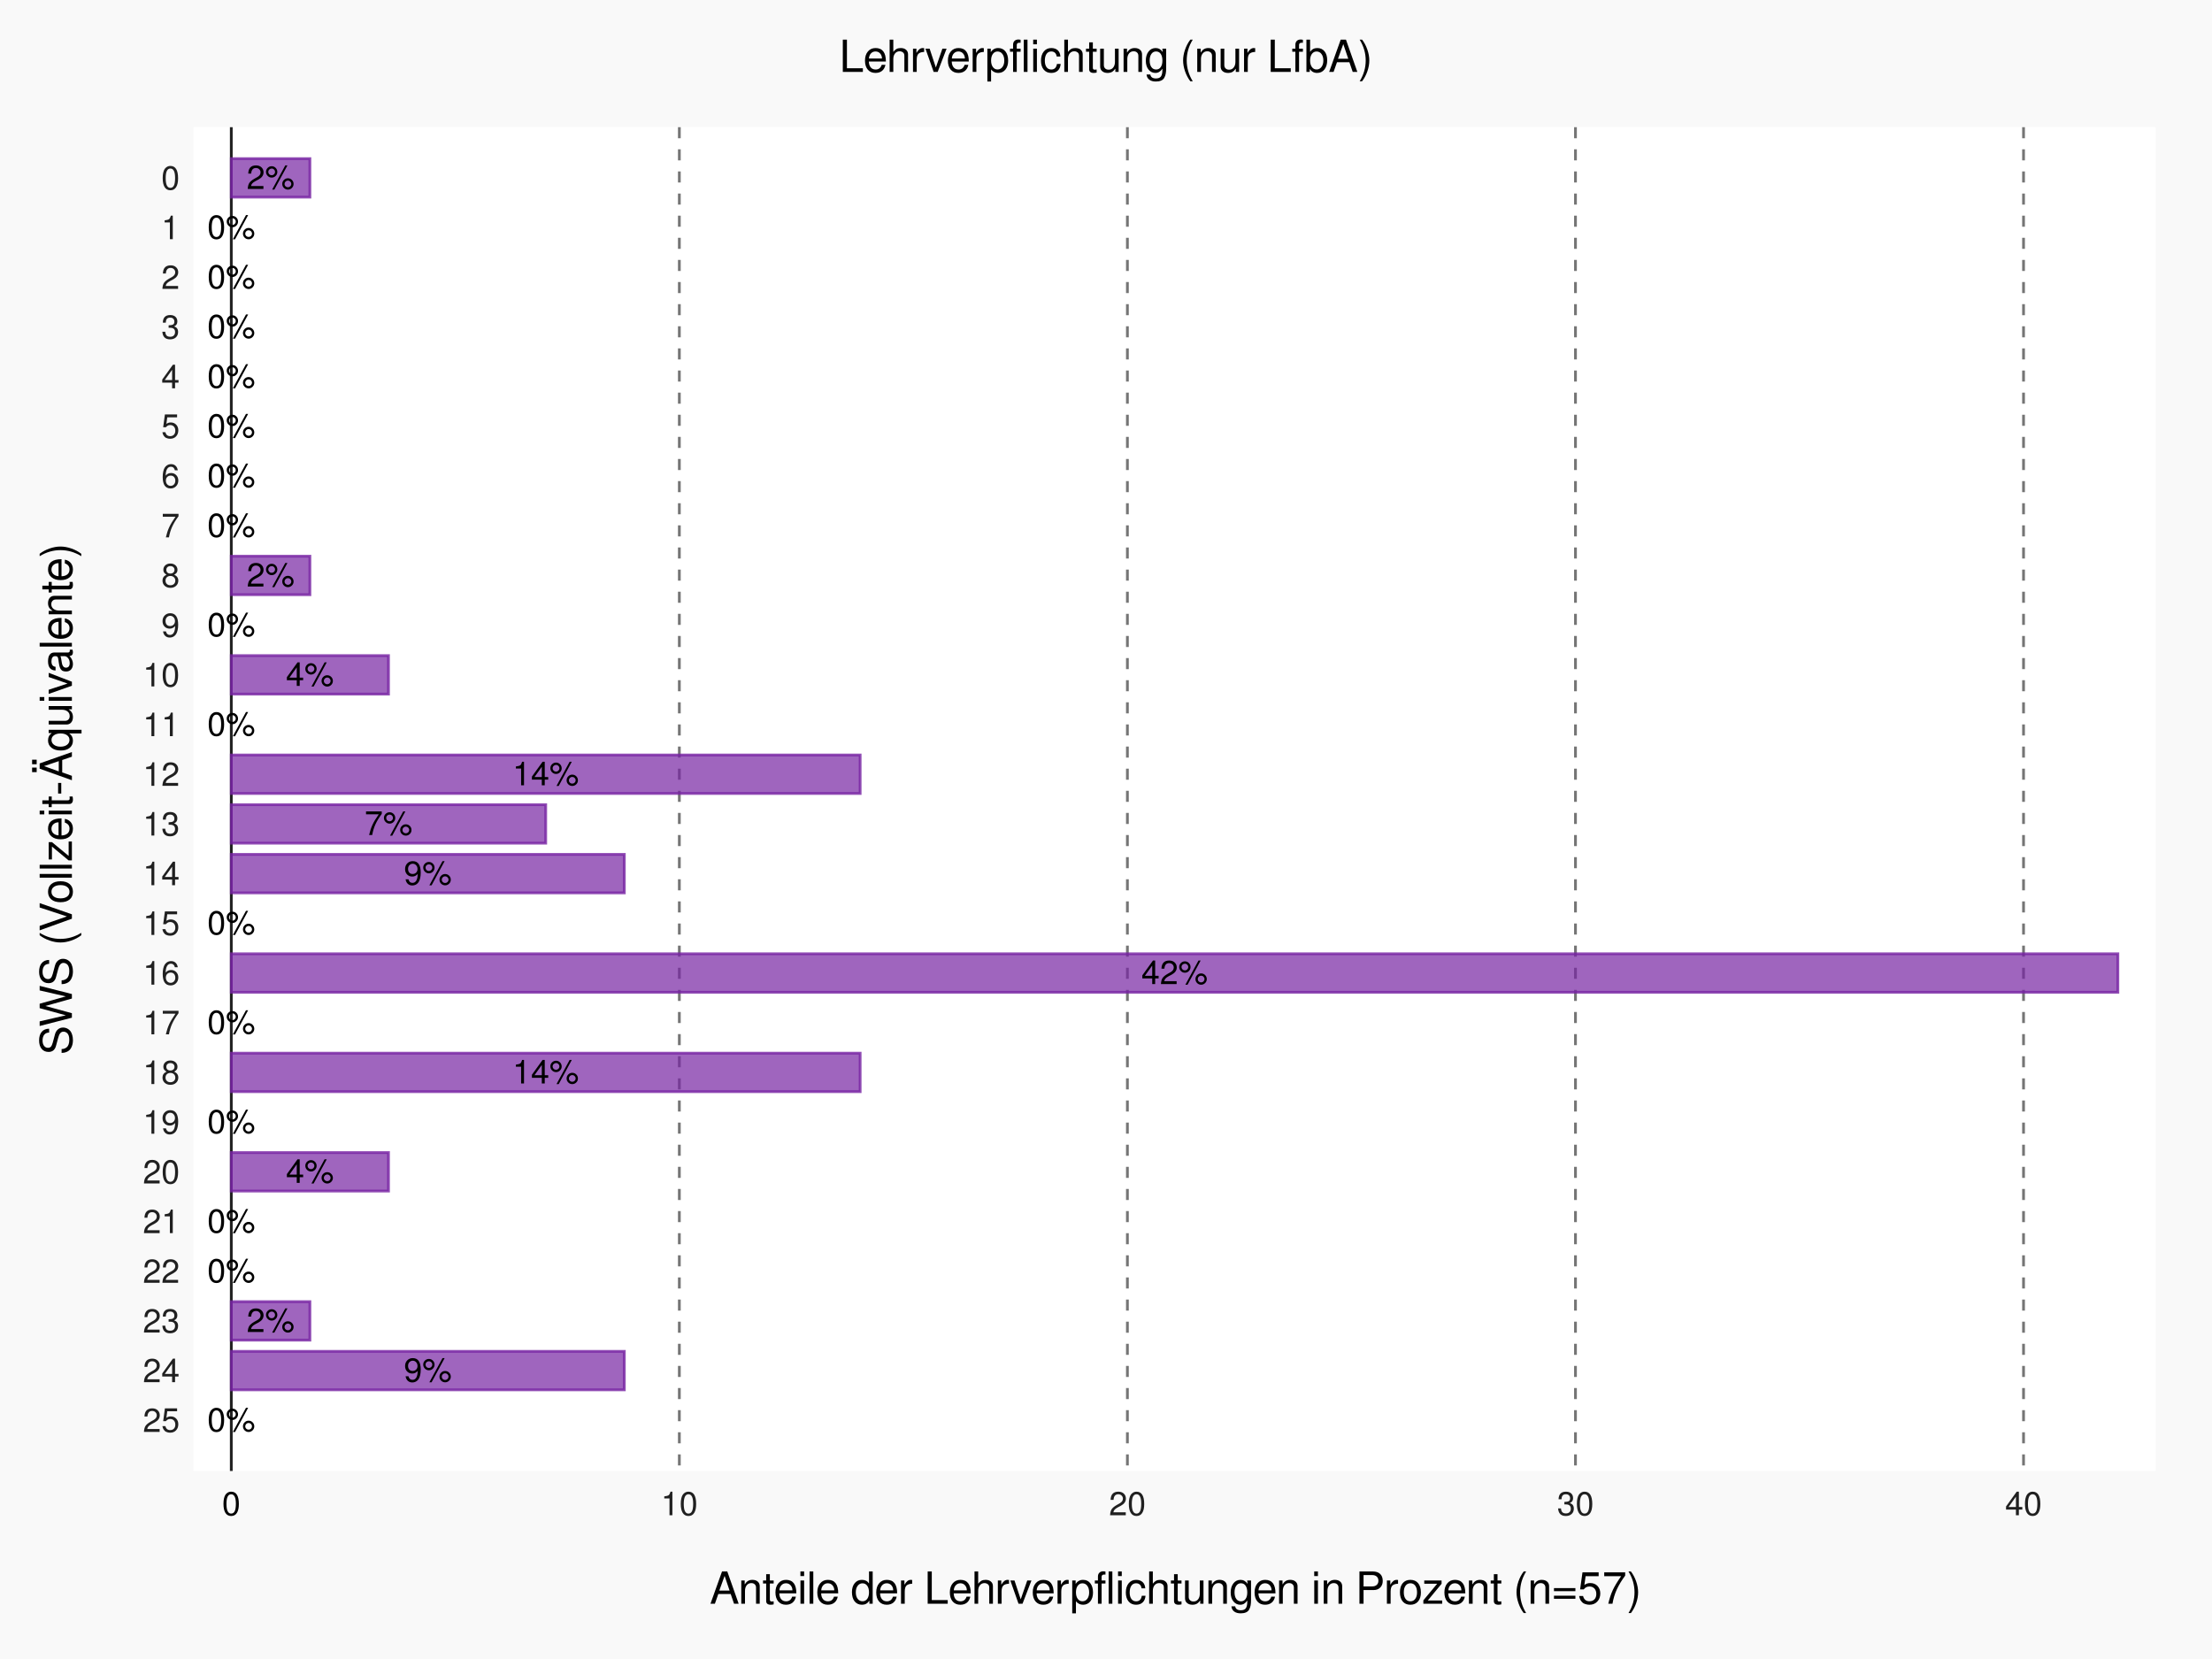
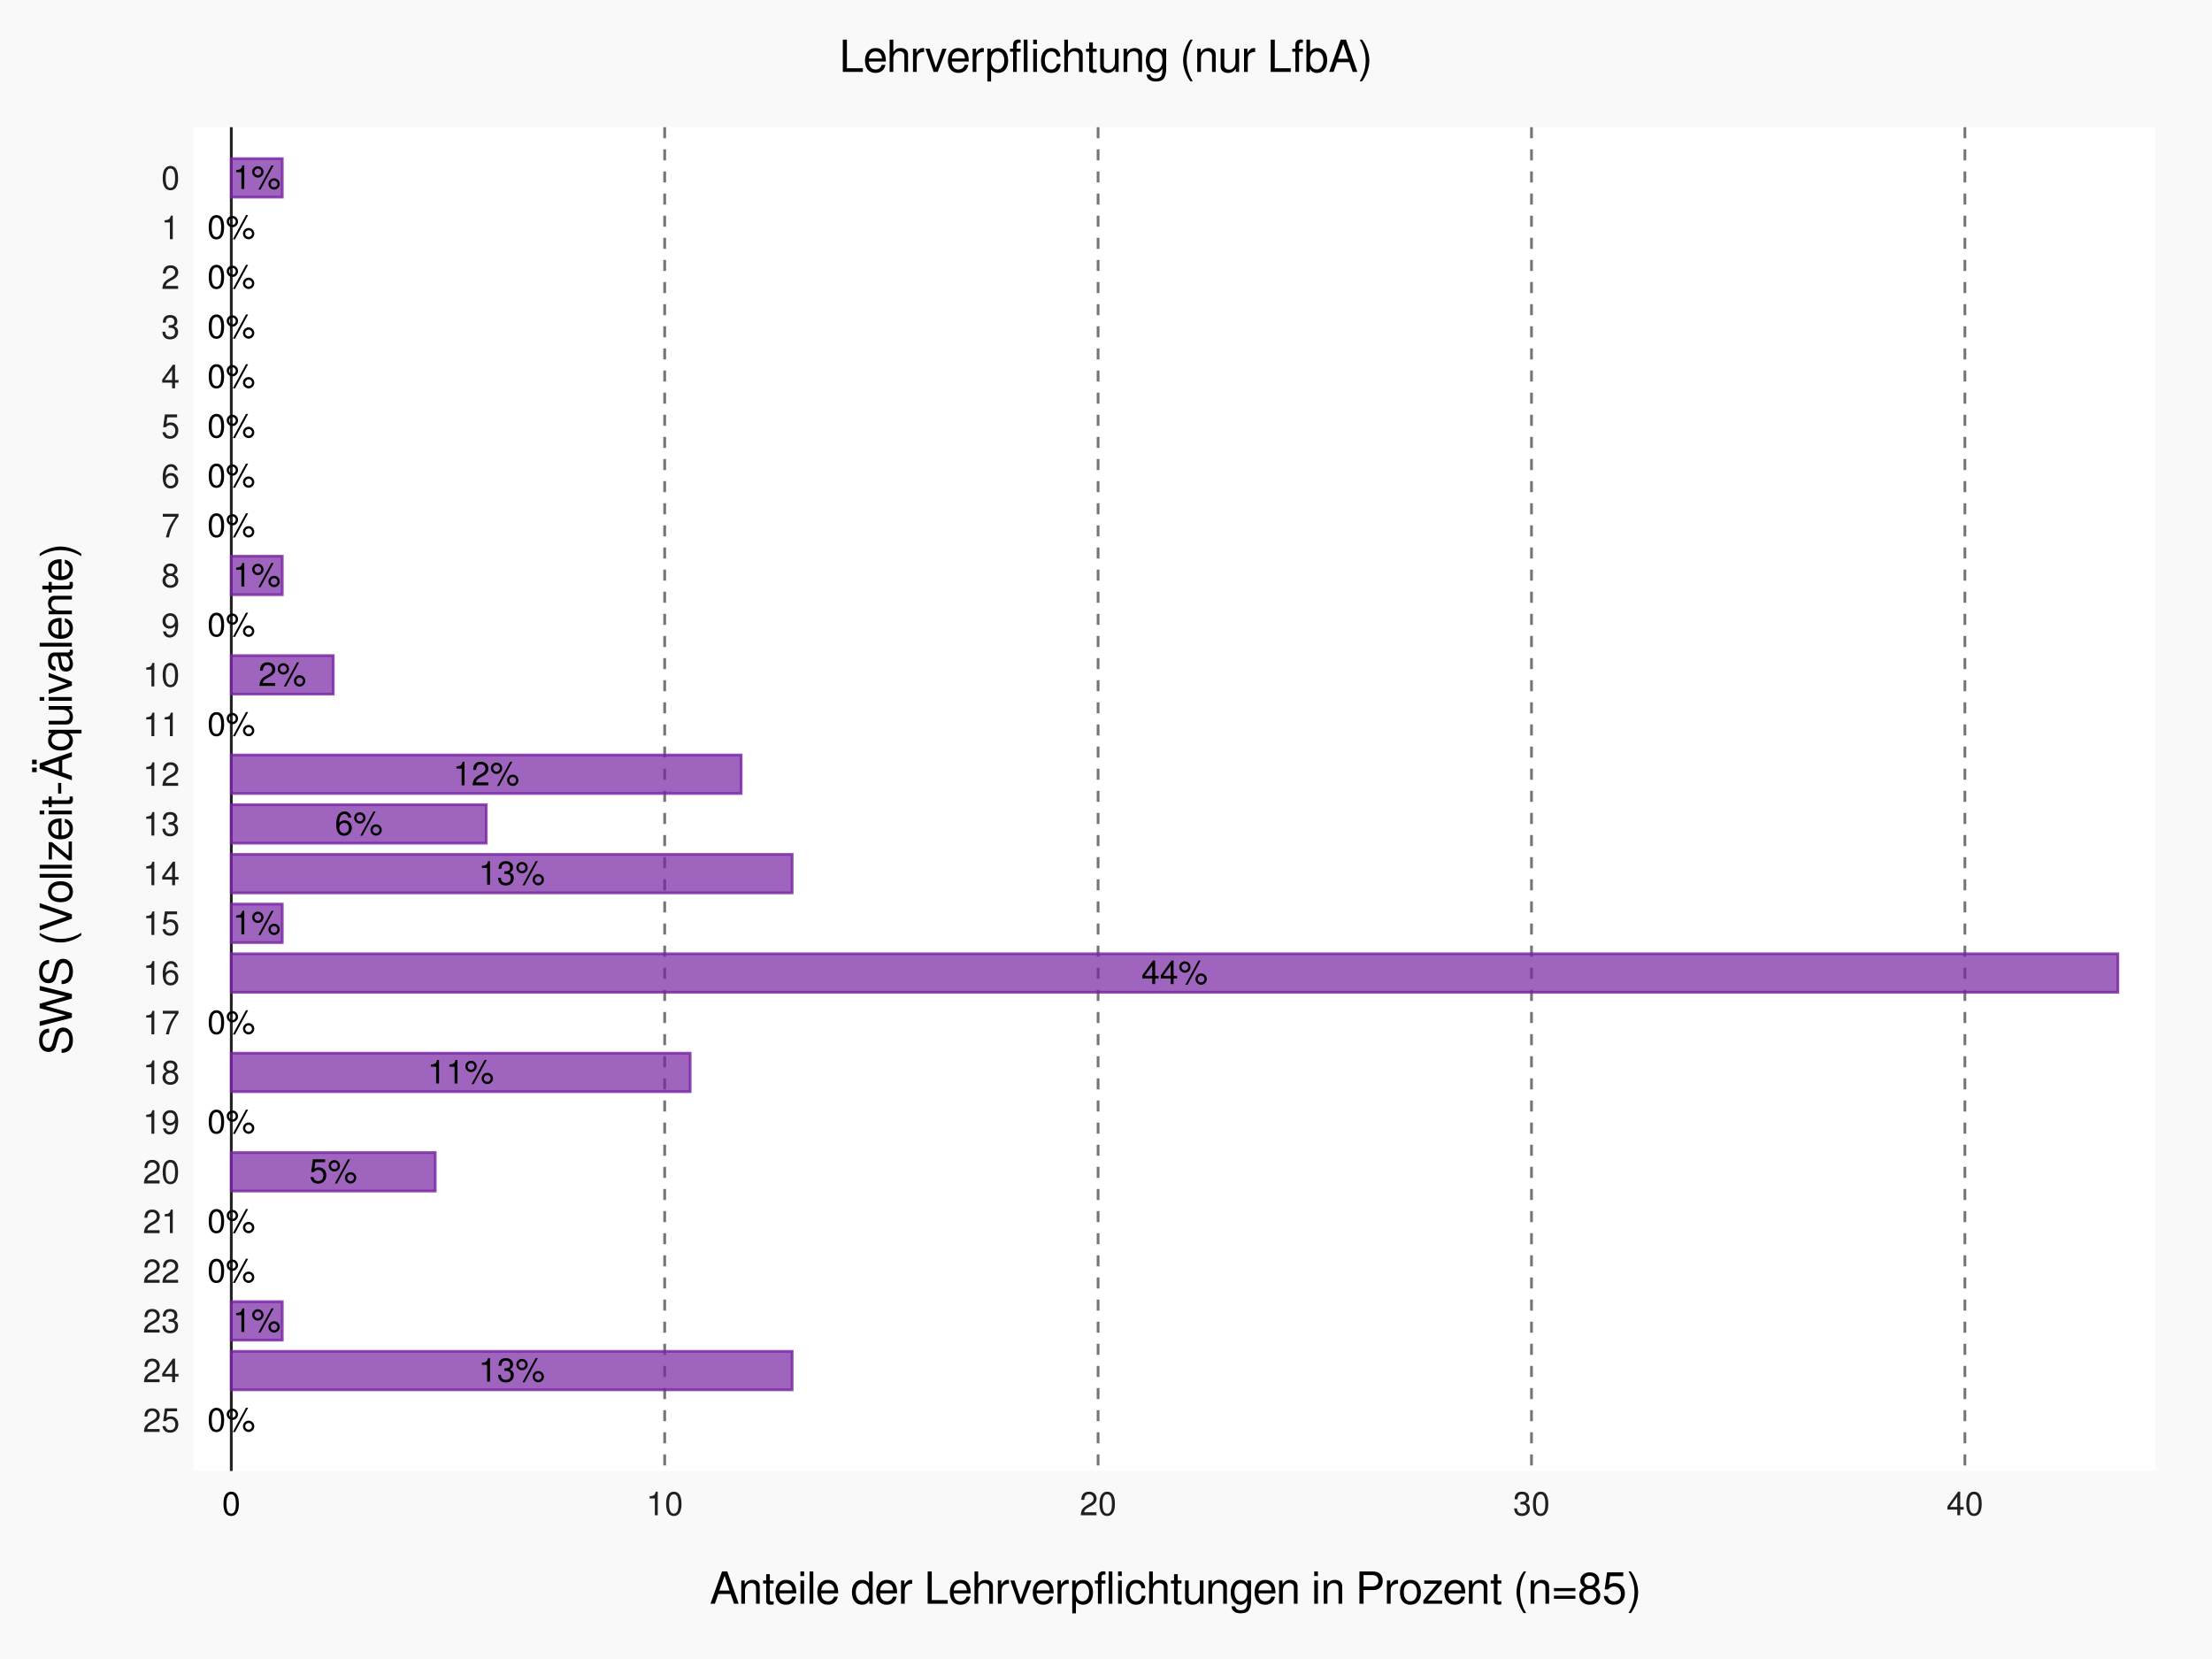
- <svg xmlns="http://www.w3.org/2000/svg" id="chart-bef33844-6b92-4ce4-8d4b-230823030026" class="pygal-chart" viewBox="0 0 800 600">
+ <svg xmlns="http://www.w3.org/2000/svg" id="chart-60f25c1f-f752-4a71-b10c-4fbd3a8f7c13" class="pygal-chart" viewBox="0 0 800 600">
  <defs>
-     <style type="text/css">#chart-bef33844-6b92-4ce4-8d4b-230823030026{-webkit-user-select:none;-webkit-font-smoothing:antialiased;font-family:FreeSans}#chart-bef33844-6b92-4ce4-8d4b-230823030026 .title{font-family:FreeSans;font-size:16px}#chart-bef33844-6b92-4ce4-8d4b-230823030026 .legends .legend text{font-family:FreeSans;font-size:14px}#chart-bef33844-6b92-4ce4-8d4b-230823030026 .axis text{font-family:FreeSans;font-size:12px}#chart-bef33844-6b92-4ce4-8d4b-230823030026 .axis text.major{font-family:FreeSans;font-size:12px}#chart-bef33844-6b92-4ce4-8d4b-230823030026 .text-overlay text.value{font-family:FreeSans;font-size:12px}#chart-bef33844-6b92-4ce4-8d4b-230823030026 .text-overlay text.label{font-family:FreeSans;font-size:12px}#chart-bef33844-6b92-4ce4-8d4b-230823030026 .tooltip{font-family:FreeSans;font-size:14px}#chart-bef33844-6b92-4ce4-8d4b-230823030026 text.no_data{font-family:FreeSans;font-size:64px}
- #chart-bef33844-6b92-4ce4-8d4b-230823030026{background-color:rgba(249,249,249,1)}#chart-bef33844-6b92-4ce4-8d4b-230823030026 path,#chart-bef33844-6b92-4ce4-8d4b-230823030026 line,#chart-bef33844-6b92-4ce4-8d4b-230823030026 rect,#chart-bef33844-6b92-4ce4-8d4b-230823030026 circle{-webkit-transition:150ms;-moz-transition:150ms;transition:150ms}#chart-bef33844-6b92-4ce4-8d4b-230823030026 .graph &gt; .background{fill:rgba(249,249,249,1)}#chart-bef33844-6b92-4ce4-8d4b-230823030026 .plot &gt; .background{fill:rgba(255,255,255,1)}#chart-bef33844-6b92-4ce4-8d4b-230823030026 .graph{fill:rgba(0,0,0,.87)}#chart-bef33844-6b92-4ce4-8d4b-230823030026 text.no_data{fill:rgba(0,0,0,1)}#chart-bef33844-6b92-4ce4-8d4b-230823030026 .title{fill:rgba(0,0,0,1)}#chart-bef33844-6b92-4ce4-8d4b-230823030026 .legends .legend text{fill:rgba(0,0,0,.87)}#chart-bef33844-6b92-4ce4-8d4b-230823030026 .legends .legend:hover text{fill:rgba(0,0,0,1)}#chart-bef33844-6b92-4ce4-8d4b-230823030026 .axis .line{stroke:rgba(0,0,0,1)}#chart-bef33844-6b92-4ce4-8d4b-230823030026 .axis .guide.line{stroke:rgba(0,0,0,.54)}#chart-bef33844-6b92-4ce4-8d4b-230823030026 .axis .major.line{stroke:rgba(0,0,0,.87)}#chart-bef33844-6b92-4ce4-8d4b-230823030026 .axis text.major{fill:rgba(0,0,0,1)}#chart-bef33844-6b92-4ce4-8d4b-230823030026 .axis.y .guides:hover .guide.line,#chart-bef33844-6b92-4ce4-8d4b-230823030026 .line-graph .axis.x .guides:hover .guide.line,#chart-bef33844-6b92-4ce4-8d4b-230823030026 .stackedline-graph .axis.x .guides:hover .guide.line,#chart-bef33844-6b92-4ce4-8d4b-230823030026 .xy-graph .axis.x .guides:hover .guide.line{stroke:rgba(0,0,0,1)}#chart-bef33844-6b92-4ce4-8d4b-230823030026 .axis .guides:hover text{fill:rgba(0,0,0,1)}#chart-bef33844-6b92-4ce4-8d4b-230823030026 .reactive{fill-opacity:.7;stroke-opacity:.8}#chart-bef33844-6b92-4ce4-8d4b-230823030026 .ci{stroke:rgba(0,0,0,.87)}#chart-bef33844-6b92-4ce4-8d4b-230823030026 .reactive.active,#chart-bef33844-6b92-4ce4-8d4b-230823030026 .active .reactive{fill-opacity:.8;stroke-opacity:.9;stroke-width:4}#chart-bef33844-6b92-4ce4-8d4b-230823030026 .ci .reactive.active{stroke-width:1.5}#chart-bef33844-6b92-4ce4-8d4b-230823030026 .series text{fill:rgba(0,0,0,1)}#chart-bef33844-6b92-4ce4-8d4b-230823030026 .tooltip rect{fill:rgba(255,255,255,1);stroke:rgba(0,0,0,1);-webkit-transition:opacity 150ms;-moz-transition:opacity 150ms;transition:opacity 150ms}#chart-bef33844-6b92-4ce4-8d4b-230823030026 .tooltip .label{fill:rgba(0,0,0,.87)}#chart-bef33844-6b92-4ce4-8d4b-230823030026 .tooltip .label{fill:rgba(0,0,0,.87)}#chart-bef33844-6b92-4ce4-8d4b-230823030026 .tooltip .legend{font-size:.8em;fill:rgba(0,0,0,.54)}#chart-bef33844-6b92-4ce4-8d4b-230823030026 .tooltip .x_label{font-size:.6em;fill:rgba(0,0,0,1)}#chart-bef33844-6b92-4ce4-8d4b-230823030026 .tooltip .xlink{font-size:.5em;text-decoration:underline}#chart-bef33844-6b92-4ce4-8d4b-230823030026 .tooltip .value{font-size:1.5em}#chart-bef33844-6b92-4ce4-8d4b-230823030026 .bound{font-size:.5em}#chart-bef33844-6b92-4ce4-8d4b-230823030026 .max-value{font-size:.75em;fill:rgba(0,0,0,.54)}#chart-bef33844-6b92-4ce4-8d4b-230823030026 .map-element{fill:rgba(255,255,255,1);stroke:rgba(0,0,0,.54) !important}#chart-bef33844-6b92-4ce4-8d4b-230823030026 .map-element .reactive{fill-opacity:inherit;stroke-opacity:inherit}#chart-bef33844-6b92-4ce4-8d4b-230823030026 .color-0,#chart-bef33844-6b92-4ce4-8d4b-230823030026 .color-0 a:visited{stroke:#7724a3;fill:#7724a3}#chart-bef33844-6b92-4ce4-8d4b-230823030026 .text-overlay .color-0 text{fill:black}
- #chart-bef33844-6b92-4ce4-8d4b-230823030026 text.no_data{text-anchor:middle}#chart-bef33844-6b92-4ce4-8d4b-230823030026 .guide.line{fill:none}#chart-bef33844-6b92-4ce4-8d4b-230823030026 .centered{text-anchor:middle}#chart-bef33844-6b92-4ce4-8d4b-230823030026 .title{text-anchor:middle}#chart-bef33844-6b92-4ce4-8d4b-230823030026 .legends .legend text{fill-opacity:1}#chart-bef33844-6b92-4ce4-8d4b-230823030026 .axis.x text{text-anchor:middle}#chart-bef33844-6b92-4ce4-8d4b-230823030026 .axis.x:not(.web) text[transform]{text-anchor:start}#chart-bef33844-6b92-4ce4-8d4b-230823030026 .axis.x:not(.web) text[transform].backwards{text-anchor:end}#chart-bef33844-6b92-4ce4-8d4b-230823030026 .axis.y text{text-anchor:end}#chart-bef33844-6b92-4ce4-8d4b-230823030026 .axis.y text[transform].backwards{text-anchor:start}#chart-bef33844-6b92-4ce4-8d4b-230823030026 .axis.y2 text{text-anchor:start}#chart-bef33844-6b92-4ce4-8d4b-230823030026 .axis.y2 text[transform].backwards{text-anchor:end}#chart-bef33844-6b92-4ce4-8d4b-230823030026 .axis .guide.line{stroke-dasharray:4,4}#chart-bef33844-6b92-4ce4-8d4b-230823030026 .axis .major.guide.line{stroke-dasharray:6,6}#chart-bef33844-6b92-4ce4-8d4b-230823030026 .horizontal .axis.y .guide.line,#chart-bef33844-6b92-4ce4-8d4b-230823030026 .horizontal .axis.y2 .guide.line,#chart-bef33844-6b92-4ce4-8d4b-230823030026 .vertical .axis.x .guide.line{opacity:0}#chart-bef33844-6b92-4ce4-8d4b-230823030026 .horizontal .axis.always_show .guide.line,#chart-bef33844-6b92-4ce4-8d4b-230823030026 .vertical .axis.always_show .guide.line{opacity:1 !important}#chart-bef33844-6b92-4ce4-8d4b-230823030026 .axis.y .guides:hover .guide.line,#chart-bef33844-6b92-4ce4-8d4b-230823030026 .axis.y2 .guides:hover .guide.line,#chart-bef33844-6b92-4ce4-8d4b-230823030026 .axis.x .guides:hover .guide.line{opacity:1}#chart-bef33844-6b92-4ce4-8d4b-230823030026 .axis .guides:hover text{opacity:1}#chart-bef33844-6b92-4ce4-8d4b-230823030026 .nofill{fill:none}#chart-bef33844-6b92-4ce4-8d4b-230823030026 .subtle-fill{fill-opacity:.2}#chart-bef33844-6b92-4ce4-8d4b-230823030026 .dot{stroke-width:1px;fill-opacity:1}#chart-bef33844-6b92-4ce4-8d4b-230823030026 .dot.active{stroke-width:5px}#chart-bef33844-6b92-4ce4-8d4b-230823030026 .dot.negative{fill:transparent}#chart-bef33844-6b92-4ce4-8d4b-230823030026 text,#chart-bef33844-6b92-4ce4-8d4b-230823030026 tspan{stroke:none !important}#chart-bef33844-6b92-4ce4-8d4b-230823030026 .series text.active{opacity:1}#chart-bef33844-6b92-4ce4-8d4b-230823030026 .tooltip rect{fill-opacity:.95;stroke-width:.5}#chart-bef33844-6b92-4ce4-8d4b-230823030026 .tooltip text{fill-opacity:1}#chart-bef33844-6b92-4ce4-8d4b-230823030026 .showable{visibility:hidden}#chart-bef33844-6b92-4ce4-8d4b-230823030026 .showable.shown{visibility:visible}#chart-bef33844-6b92-4ce4-8d4b-230823030026 .gauge-background{fill:rgba(229,229,229,1);stroke:none}#chart-bef33844-6b92-4ce4-8d4b-230823030026 .bg-lines{stroke:rgba(249,249,249,1);stroke-width:2px}</style>
+     <style type="text/css">#chart-60f25c1f-f752-4a71-b10c-4fbd3a8f7c13{-webkit-user-select:none;-webkit-font-smoothing:antialiased;font-family:FreeSans}#chart-60f25c1f-f752-4a71-b10c-4fbd3a8f7c13 .title{font-family:FreeSans;font-size:16px}#chart-60f25c1f-f752-4a71-b10c-4fbd3a8f7c13 .legends .legend text{font-family:FreeSans;font-size:14px}#chart-60f25c1f-f752-4a71-b10c-4fbd3a8f7c13 .axis text{font-family:FreeSans;font-size:12px}#chart-60f25c1f-f752-4a71-b10c-4fbd3a8f7c13 .axis text.major{font-family:FreeSans;font-size:12px}#chart-60f25c1f-f752-4a71-b10c-4fbd3a8f7c13 .text-overlay text.value{font-family:FreeSans;font-size:12px}#chart-60f25c1f-f752-4a71-b10c-4fbd3a8f7c13 .text-overlay text.label{font-family:FreeSans;font-size:12px}#chart-60f25c1f-f752-4a71-b10c-4fbd3a8f7c13 .tooltip{font-family:FreeSans;font-size:14px}#chart-60f25c1f-f752-4a71-b10c-4fbd3a8f7c13 text.no_data{font-family:FreeSans;font-size:64px}
+ #chart-60f25c1f-f752-4a71-b10c-4fbd3a8f7c13{background-color:rgba(249,249,249,1)}#chart-60f25c1f-f752-4a71-b10c-4fbd3a8f7c13 path,#chart-60f25c1f-f752-4a71-b10c-4fbd3a8f7c13 line,#chart-60f25c1f-f752-4a71-b10c-4fbd3a8f7c13 rect,#chart-60f25c1f-f752-4a71-b10c-4fbd3a8f7c13 circle{-webkit-transition:150ms;-moz-transition:150ms;transition:150ms}#chart-60f25c1f-f752-4a71-b10c-4fbd3a8f7c13 .graph &gt; .background{fill:rgba(249,249,249,1)}#chart-60f25c1f-f752-4a71-b10c-4fbd3a8f7c13 .plot &gt; .background{fill:rgba(255,255,255,1)}#chart-60f25c1f-f752-4a71-b10c-4fbd3a8f7c13 .graph{fill:rgba(0,0,0,.87)}#chart-60f25c1f-f752-4a71-b10c-4fbd3a8f7c13 text.no_data{fill:rgba(0,0,0,1)}#chart-60f25c1f-f752-4a71-b10c-4fbd3a8f7c13 .title{fill:rgba(0,0,0,1)}#chart-60f25c1f-f752-4a71-b10c-4fbd3a8f7c13 .legends .legend text{fill:rgba(0,0,0,.87)}#chart-60f25c1f-f752-4a71-b10c-4fbd3a8f7c13 .legends .legend:hover text{fill:rgba(0,0,0,1)}#chart-60f25c1f-f752-4a71-b10c-4fbd3a8f7c13 .axis .line{stroke:rgba(0,0,0,1)}#chart-60f25c1f-f752-4a71-b10c-4fbd3a8f7c13 .axis .guide.line{stroke:rgba(0,0,0,.54)}#chart-60f25c1f-f752-4a71-b10c-4fbd3a8f7c13 .axis .major.line{stroke:rgba(0,0,0,.87)}#chart-60f25c1f-f752-4a71-b10c-4fbd3a8f7c13 .axis text.major{fill:rgba(0,0,0,1)}#chart-60f25c1f-f752-4a71-b10c-4fbd3a8f7c13 .axis.y .guides:hover .guide.line,#chart-60f25c1f-f752-4a71-b10c-4fbd3a8f7c13 .line-graph .axis.x .guides:hover .guide.line,#chart-60f25c1f-f752-4a71-b10c-4fbd3a8f7c13 .stackedline-graph .axis.x .guides:hover .guide.line,#chart-60f25c1f-f752-4a71-b10c-4fbd3a8f7c13 .xy-graph .axis.x .guides:hover .guide.line{stroke:rgba(0,0,0,1)}#chart-60f25c1f-f752-4a71-b10c-4fbd3a8f7c13 .axis .guides:hover text{fill:rgba(0,0,0,1)}#chart-60f25c1f-f752-4a71-b10c-4fbd3a8f7c13 .reactive{fill-opacity:.7;stroke-opacity:.8}#chart-60f25c1f-f752-4a71-b10c-4fbd3a8f7c13 .ci{stroke:rgba(0,0,0,.87)}#chart-60f25c1f-f752-4a71-b10c-4fbd3a8f7c13 .reactive.active,#chart-60f25c1f-f752-4a71-b10c-4fbd3a8f7c13 .active .reactive{fill-opacity:.8;stroke-opacity:.9;stroke-width:4}#chart-60f25c1f-f752-4a71-b10c-4fbd3a8f7c13 .ci .reactive.active{stroke-width:1.5}#chart-60f25c1f-f752-4a71-b10c-4fbd3a8f7c13 .series text{fill:rgba(0,0,0,1)}#chart-60f25c1f-f752-4a71-b10c-4fbd3a8f7c13 .tooltip rect{fill:rgba(255,255,255,1);stroke:rgba(0,0,0,1);-webkit-transition:opacity 150ms;-moz-transition:opacity 150ms;transition:opacity 150ms}#chart-60f25c1f-f752-4a71-b10c-4fbd3a8f7c13 .tooltip .label{fill:rgba(0,0,0,.87)}#chart-60f25c1f-f752-4a71-b10c-4fbd3a8f7c13 .tooltip .label{fill:rgba(0,0,0,.87)}#chart-60f25c1f-f752-4a71-b10c-4fbd3a8f7c13 .tooltip .legend{font-size:.8em;fill:rgba(0,0,0,.54)}#chart-60f25c1f-f752-4a71-b10c-4fbd3a8f7c13 .tooltip .x_label{font-size:.6em;fill:rgba(0,0,0,1)}#chart-60f25c1f-f752-4a71-b10c-4fbd3a8f7c13 .tooltip .xlink{font-size:.5em;text-decoration:underline}#chart-60f25c1f-f752-4a71-b10c-4fbd3a8f7c13 .tooltip .value{font-size:1.5em}#chart-60f25c1f-f752-4a71-b10c-4fbd3a8f7c13 .bound{font-size:.5em}#chart-60f25c1f-f752-4a71-b10c-4fbd3a8f7c13 .max-value{font-size:.75em;fill:rgba(0,0,0,.54)}#chart-60f25c1f-f752-4a71-b10c-4fbd3a8f7c13 .map-element{fill:rgba(255,255,255,1);stroke:rgba(0,0,0,.54) !important}#chart-60f25c1f-f752-4a71-b10c-4fbd3a8f7c13 .map-element .reactive{fill-opacity:inherit;stroke-opacity:inherit}#chart-60f25c1f-f752-4a71-b10c-4fbd3a8f7c13 .color-0,#chart-60f25c1f-f752-4a71-b10c-4fbd3a8f7c13 .color-0 a:visited{stroke:#7724a3;fill:#7724a3}#chart-60f25c1f-f752-4a71-b10c-4fbd3a8f7c13 .text-overlay .color-0 text{fill:black}
+ #chart-60f25c1f-f752-4a71-b10c-4fbd3a8f7c13 text.no_data{text-anchor:middle}#chart-60f25c1f-f752-4a71-b10c-4fbd3a8f7c13 .guide.line{fill:none}#chart-60f25c1f-f752-4a71-b10c-4fbd3a8f7c13 .centered{text-anchor:middle}#chart-60f25c1f-f752-4a71-b10c-4fbd3a8f7c13 .title{text-anchor:middle}#chart-60f25c1f-f752-4a71-b10c-4fbd3a8f7c13 .legends .legend text{fill-opacity:1}#chart-60f25c1f-f752-4a71-b10c-4fbd3a8f7c13 .axis.x text{text-anchor:middle}#chart-60f25c1f-f752-4a71-b10c-4fbd3a8f7c13 .axis.x:not(.web) text[transform]{text-anchor:start}#chart-60f25c1f-f752-4a71-b10c-4fbd3a8f7c13 .axis.x:not(.web) text[transform].backwards{text-anchor:end}#chart-60f25c1f-f752-4a71-b10c-4fbd3a8f7c13 .axis.y text{text-anchor:end}#chart-60f25c1f-f752-4a71-b10c-4fbd3a8f7c13 .axis.y text[transform].backwards{text-anchor:start}#chart-60f25c1f-f752-4a71-b10c-4fbd3a8f7c13 .axis.y2 text{text-anchor:start}#chart-60f25c1f-f752-4a71-b10c-4fbd3a8f7c13 .axis.y2 text[transform].backwards{text-anchor:end}#chart-60f25c1f-f752-4a71-b10c-4fbd3a8f7c13 .axis .guide.line{stroke-dasharray:4,4}#chart-60f25c1f-f752-4a71-b10c-4fbd3a8f7c13 .axis .major.guide.line{stroke-dasharray:6,6}#chart-60f25c1f-f752-4a71-b10c-4fbd3a8f7c13 .horizontal .axis.y .guide.line,#chart-60f25c1f-f752-4a71-b10c-4fbd3a8f7c13 .horizontal .axis.y2 .guide.line,#chart-60f25c1f-f752-4a71-b10c-4fbd3a8f7c13 .vertical .axis.x .guide.line{opacity:0}#chart-60f25c1f-f752-4a71-b10c-4fbd3a8f7c13 .horizontal .axis.always_show .guide.line,#chart-60f25c1f-f752-4a71-b10c-4fbd3a8f7c13 .vertical .axis.always_show .guide.line{opacity:1 !important}#chart-60f25c1f-f752-4a71-b10c-4fbd3a8f7c13 .axis.y .guides:hover .guide.line,#chart-60f25c1f-f752-4a71-b10c-4fbd3a8f7c13 .axis.y2 .guides:hover .guide.line,#chart-60f25c1f-f752-4a71-b10c-4fbd3a8f7c13 .axis.x .guides:hover .guide.line{opacity:1}#chart-60f25c1f-f752-4a71-b10c-4fbd3a8f7c13 .axis .guides:hover text{opacity:1}#chart-60f25c1f-f752-4a71-b10c-4fbd3a8f7c13 .nofill{fill:none}#chart-60f25c1f-f752-4a71-b10c-4fbd3a8f7c13 .subtle-fill{fill-opacity:.2}#chart-60f25c1f-f752-4a71-b10c-4fbd3a8f7c13 .dot{stroke-width:1px;fill-opacity:1}#chart-60f25c1f-f752-4a71-b10c-4fbd3a8f7c13 .dot.active{stroke-width:5px}#chart-60f25c1f-f752-4a71-b10c-4fbd3a8f7c13 .dot.negative{fill:transparent}#chart-60f25c1f-f752-4a71-b10c-4fbd3a8f7c13 text,#chart-60f25c1f-f752-4a71-b10c-4fbd3a8f7c13 tspan{stroke:none !important}#chart-60f25c1f-f752-4a71-b10c-4fbd3a8f7c13 .series text.active{opacity:1}#chart-60f25c1f-f752-4a71-b10c-4fbd3a8f7c13 .tooltip rect{fill-opacity:.95;stroke-width:.5}#chart-60f25c1f-f752-4a71-b10c-4fbd3a8f7c13 .tooltip text{fill-opacity:1}#chart-60f25c1f-f752-4a71-b10c-4fbd3a8f7c13 .showable{visibility:hidden}#chart-60f25c1f-f752-4a71-b10c-4fbd3a8f7c13 .showable.shown{visibility:visible}#chart-60f25c1f-f752-4a71-b10c-4fbd3a8f7c13 .gauge-background{fill:rgba(229,229,229,1);stroke:none}#chart-60f25c1f-f752-4a71-b10c-4fbd3a8f7c13 .bg-lines{stroke:rgba(249,249,249,1);stroke-width:2px}</style>
  </defs>
  <g class="graph horizontalbar-graph horizontal">
    <rect x="0" y="0" width="800" height="600" class="background" />
    <g transform="translate(70, 46)" class="plot">
      <rect x="0" y="0" width="709.6" height="486" class="background" />
      <g class="axis y">
        <g class="guides">
          <text x="-5" y="471.867" class="">25</text>
        </g>
        <g class="guides">
          <text x="-5" y="453.894" class="">24</text>
        </g>
        <g class="guides">
          <text x="-5" y="435.92" class="">23</text>
        </g>
        <g class="guides">
          <text x="-5" y="417.947" class="">22</text>
        </g>
        <g class="guides">
          <text x="-5" y="399.974" class="">21</text>
        </g>
        <g class="guides">
          <text x="-5" y="382" class="">20</text>
        </g>
        <g class="guides">
          <text x="-5" y="364.027" class="">19</text>
        </g>
        <g class="guides">
          <text x="-5" y="346.054" class="">18</text>
        </g>
        <g class="guides">
          <text x="-5" y="328.08" class="">17</text>
        </g>
        <g class="guides">
          <text x="-5" y="310.107" class="">16</text>
        </g>
        <g class="guides">
          <text x="-5" y="292.133" class="">15</text>
        </g>
        <g class="guides">
          <text x="-5" y="274.16" class="">14</text>
        </g>
        <g class="guides">
          <text x="-5" y="256.187" class="">13</text>
        </g>
        <g class="guides">
          <text x="-5" y="238.213" class="">12</text>
        </g>
        <g class="guides">
          <text x="-5" y="220.24" class="">11</text>
        </g>
        <g class="guides">
          <text x="-5" y="202.267" class="">10</text>
        </g>
        <g class="guides">
          <text x="-5" y="184.293" class="">9</text>
        </g>
        <g class="guides">
          <text x="-5" y="166.32" class="">8</text>
        </g>
        <g class="guides">
          <text x="-5" y="148.346" class="">7</text>
        </g>
        <g class="guides">
          <text x="-5" y="130.373" class="">6</text>
        </g>
        <g class="guides">
          <text x="-5" y="112.4" class="">5</text>
        </g>
        <g class="guides">
          <text x="-5" y="94.426" class="">4</text>
        </g>
        <g class="guides">
          <text x="-5" y="76.453" class="">3</text>
        </g>
        <g class="guides">
          <text x="-5" y="58.48" class="">2</text>
        </g>
        <g class="guides">
          <text x="-5" y="40.506" class="">1</text>
        </g>
        <g class="guides">
          <text x="-5" y="22.533" class="">0</text>
        </g>
      </g>
      <g class="axis x always_show">
        <g class="guides">
          <path d="M13.646 0 v486" class="axis major line" />
          <text x="13.646" y="502.0" class="major">0</text>
        </g>
        <g class="guides">
-           <path d="M175.694 0 v486" class="guide line" />
-           <text x="175.694" y="502.0" class="">10</text>
-         </g>
-         <g class="guides">
-           <path d="M337.742 0 v486" class="guide line" />
-           <text x="337.742" y="502.0" class="">20</text>
-         </g>
-         <g class="guides">
-           <path d="M499.79 0 v486" class="guide line" />
-           <text x="499.79" y="502.0" class="">30</text>
-         </g>
-         <g class="guides">
-           <path d="M661.838 0 v486" class="guide line" />
-           <text x="661.838" y="502.0" class="">40</text>
+           <path d="M170.393 0 v486" class="guide line" />
+           <text x="170.393" y="502.0" class="">10</text>
+         </g>
+         <g class="guides">
+           <path d="M327.139 0 v486" class="guide line" />
+           <text x="327.139" y="502.0" class="">20</text>
+         </g>
+         <g class="guides">
+           <path d="M483.885 0 v486" class="guide line" />
+           <text x="483.885" y="502.0" class="">30</text>
+         </g>
+         <g class="guides">
+           <path d="M640.632 0 v486" class="guide line" />
+           <text x="640.632" y="502.0" class="">40</text>
        </g>
      </g>
      <g class="series serie-0 color-0">
        <g class="bars">
          <g class="bar">
            <rect x="13.646" y="460.708" rx="0" ry="0" height="13.919" class="rect reactive tooltip-trigger" />
          </g>
          <g class="bar">
-             <rect x="13.646" y="442.734" rx="0" ry="0" width="142.147" height="13.919" class="rect reactive tooltip-trigger" />
-           </g>
-           <g class="bar">
-             <rect x="13.646" y="424.761" rx="0" ry="0" width="28.429" height="13.919" class="rect reactive tooltip-trigger" />
+             <rect x="13.646" y="442.734" rx="0" ry="0" width="202.848" height="13.919" class="rect reactive tooltip-trigger" />
+           </g>
+           <g class="bar">
+             <rect x="13.646" y="424.761" rx="0" ry="0" width="18.441" height="13.919" class="rect reactive tooltip-trigger" />
          </g>
          <g class="bar">
            <rect x="13.646" y="406.788" rx="0" ry="0" height="13.919" class="rect reactive tooltip-trigger" />
          </g>
          <g class="bar">
            <rect x="13.646" y="388.814" rx="0" ry="0" height="13.919" class="rect reactive tooltip-trigger" />
          </g>
          <g class="bar">
-             <rect x="13.646" y="370.841" rx="0" ry="0" width="56.859" height="13.919" class="rect reactive tooltip-trigger" />
+             <rect x="13.646" y="370.841" rx="0" ry="0" width="73.763" height="13.919" class="rect reactive tooltip-trigger" />
          </g>
          <g class="bar">
            <rect x="13.646" y="352.868" rx="0" ry="0" height="13.919" class="rect reactive tooltip-trigger" />
          </g>
          <g class="bar">
-             <rect x="13.646" y="334.894" rx="0" ry="0" width="227.436" height="13.919" class="rect reactive tooltip-trigger" />
+             <rect x="13.646" y="334.894" rx="0" ry="0" width="165.967" height="13.919" class="rect reactive tooltip-trigger" />
          </g>
          <g class="bar">
            <rect x="13.646" y="316.921" rx="0" ry="0" height="13.919" class="rect reactive tooltip-trigger" />
          </g>
          <g class="bar">
            <rect x="13.646" y="298.948" rx="0" ry="0" width="682.308" height="13.919" class="rect reactive tooltip-trigger" />
          </g>
          <g class="bar">
-             <rect x="13.646" y="280.974" rx="0" ry="0" height="13.919" class="rect reactive tooltip-trigger" />
-           </g>
-           <g class="bar">
-             <rect x="13.646" y="263.001" rx="0" ry="0" width="142.147" height="13.919" class="rect reactive tooltip-trigger" />
-           </g>
-           <g class="bar">
-             <rect x="13.646" y="245.027" rx="0" ry="0" width="113.718" height="13.919" class="rect reactive tooltip-trigger" />
-           </g>
-           <g class="bar">
-             <rect x="13.646" y="227.054" rx="0" ry="0" width="227.436" height="13.919" class="rect reactive tooltip-trigger" />
+             <rect x="13.646" y="280.974" rx="0" ry="0" width="18.441" height="13.919" class="rect reactive tooltip-trigger" />
+           </g>
+           <g class="bar">
+             <rect x="13.646" y="263.001" rx="0" ry="0" width="202.848" height="13.919" class="rect reactive tooltip-trigger" />
+           </g>
+           <g class="bar">
+             <rect x="13.646" y="245.027" rx="0" ry="0" width="92.204" height="13.919" class="rect reactive tooltip-trigger" />
+           </g>
+           <g class="bar">
+             <rect x="13.646" y="227.054" rx="0" ry="0" width="184.407" height="13.919" class="rect reactive tooltip-trigger" />
          </g>
          <g class="bar">
            <rect x="13.646" y="209.081" rx="0" ry="0" height="13.919" class="rect reactive tooltip-trigger" />
          </g>
          <g class="bar">
-             <rect x="13.646" y="191.107" rx="0" ry="0" width="56.859" height="13.919" class="rect reactive tooltip-trigger" />
+             <rect x="13.646" y="191.107" rx="0" ry="0" width="36.881" height="13.919" class="rect reactive tooltip-trigger" />
          </g>
          <g class="bar">
            <rect x="13.646" y="173.134" rx="0" ry="0" height="13.919" class="rect reactive tooltip-trigger" />
          </g>
          <g class="bar">
-             <rect x="13.646" y="155.161" rx="0" ry="0" width="28.429" height="13.919" class="rect reactive tooltip-trigger" />
+             <rect x="13.646" y="155.161" rx="0" ry="0" width="18.441" height="13.919" class="rect reactive tooltip-trigger" />
          </g>
          <g class="bar">
            <rect x="13.646" y="137.187" rx="0" ry="0" height="13.919" class="rect reactive tooltip-trigger" />
          </g>
          <g class="bar">
            <rect x="13.646" y="119.214" rx="0" ry="0" height="13.919" class="rect reactive tooltip-trigger" />
          </g>
          <g class="bar">
            <rect x="13.646" y="101.24" rx="0" ry="0" height="13.919" class="rect reactive tooltip-trigger" />
          </g>
          <g class="bar">
            <rect x="13.646" y="83.267" rx="0" ry="0" height="13.919" class="rect reactive tooltip-trigger" />
          </g>
          <g class="bar">
            <rect x="13.646" y="65.294" rx="0" ry="0" height="13.919" class="rect reactive tooltip-trigger" />
          </g>
          <g class="bar">
            <rect x="13.646" y="47.32" rx="0" ry="0" height="13.919" class="rect reactive tooltip-trigger" />
          </g>
          <g class="bar">
            <rect x="13.646" y="29.347" rx="0" ry="0" height="13.919" class="rect reactive tooltip-trigger" />
          </g>
          <g class="bar">
-             <rect x="13.646" y="11.374" rx="0" ry="0" width="28.429" height="13.919" class="rect reactive tooltip-trigger" />
+             <rect x="13.646" y="11.374" rx="0" ry="0" width="18.441" height="13.919" class="rect reactive tooltip-trigger" />
          </g>
        </g>
      </g>
    </g>
    <g class="titles">
      <text x="400.0" y="26" class="title plot_title">Lehrverpflichtung (nur LfbA)</text>
-       <text x="425.2" y="580" class="title">Anteile der Lehrverpflichtungen in Prozent (n=57)</text>
+       <text x="425.2" y="580" class="title">Anteile der Lehrverpflichtungen in Prozent (n=85)</text>
      <text x="0" y="315.0" class="title" transform="rotate(-90 0 289)">SWS (Vollzeit-Äquivalente)</text>
    </g>
    <g transform="translate(70, 46)" class="plot overlay">
      <g class="series serie-0 color-0" />
    </g>
    <g transform="translate(70, 46)" class="plot text-overlay">
      <g class="series serie-0 color-0">
        <text text-anchor="middle" x="13.646" y="471.667" class="value">0%</text>
-         <text text-anchor="middle" x="84.72" y="453.694" class="value">9%</text>
-         <text text-anchor="middle" x="27.861" y="435.72" class="value">2%</text>
+         <text text-anchor="middle" x="115.07" y="453.694" class="value">13%</text>
+         <text text-anchor="middle" x="22.867" y="435.72" class="value">1%</text>
        <text text-anchor="middle" x="13.646" y="417.747" class="value">0%</text>
        <text text-anchor="middle" x="13.646" y="399.774" class="value">0%</text>
-         <text text-anchor="middle" x="42.076" y="381.8" class="value">4%</text>
+         <text text-anchor="middle" x="50.528" y="381.8" class="value">5%</text>
        <text text-anchor="middle" x="13.646" y="363.827" class="value">0%</text>
-         <text text-anchor="middle" x="127.364" y="345.854" class="value">14%</text>
+         <text text-anchor="middle" x="96.63" y="345.854" class="value">11%</text>
        <text text-anchor="middle" x="13.646" y="327.88" class="value">0%</text>
-         <text text-anchor="middle" x="354.8" y="309.907" class="value">42%</text>
-         <text text-anchor="middle" x="13.646" y="291.933" class="value">0%</text>
-         <text text-anchor="middle" x="84.72" y="273.96" class="value">9%</text>
-         <text text-anchor="middle" x="70.505" y="255.987" class="value">7%</text>
-         <text text-anchor="middle" x="127.364" y="238.013" class="value">14%</text>
+         <text text-anchor="middle" x="354.8" y="309.907" class="value">44%</text>
+         <text text-anchor="middle" x="22.867" y="291.933" class="value">1%</text>
+         <text text-anchor="middle" x="115.07" y="273.96" class="value">13%</text>
+         <text text-anchor="middle" x="59.748" y="255.987" class="value">6%</text>
+         <text text-anchor="middle" x="105.85" y="238.013" class="value">12%</text>
        <text text-anchor="middle" x="13.646" y="220.04" class="value">0%</text>
-         <text text-anchor="middle" x="42.076" y="202.067" class="value">4%</text>
+         <text text-anchor="middle" x="32.087" y="202.067" class="value">2%</text>
        <text text-anchor="middle" x="13.646" y="184.093" class="value">0%</text>
-         <text text-anchor="middle" x="27.861" y="166.12" class="value">2%</text>
+         <text text-anchor="middle" x="22.867" y="166.12" class="value">1%</text>
        <text text-anchor="middle" x="13.646" y="148.146" class="value">0%</text>
        <text text-anchor="middle" x="13.646" y="130.173" class="value">0%</text>
        <text text-anchor="middle" x="13.646" y="112.2" class="value">0%</text>
        <text text-anchor="middle" x="13.646" y="94.226" class="value">0%</text>
        <text text-anchor="middle" x="13.646" y="76.253" class="value">0%</text>
        <text text-anchor="middle" x="13.646" y="58.28" class="value">0%</text>
        <text text-anchor="middle" x="13.646" y="40.306" class="value">0%</text>
-         <text text-anchor="middle" x="27.861" y="22.333" class="value">2%</text>
+         <text text-anchor="middle" x="22.867" y="22.333" class="value">1%</text>
      </g>
    </g>
    <g transform="translate(70, 46)" class="plot tooltip-overlay">
      <g transform="translate(0 0)" style="opacity: 0" class="tooltip">
        <rect rx="0" ry="0" width="0" height="0" class="tooltip-box" />
        <g class="text" />
      </g>
    </g>
  </g>
</svg>
